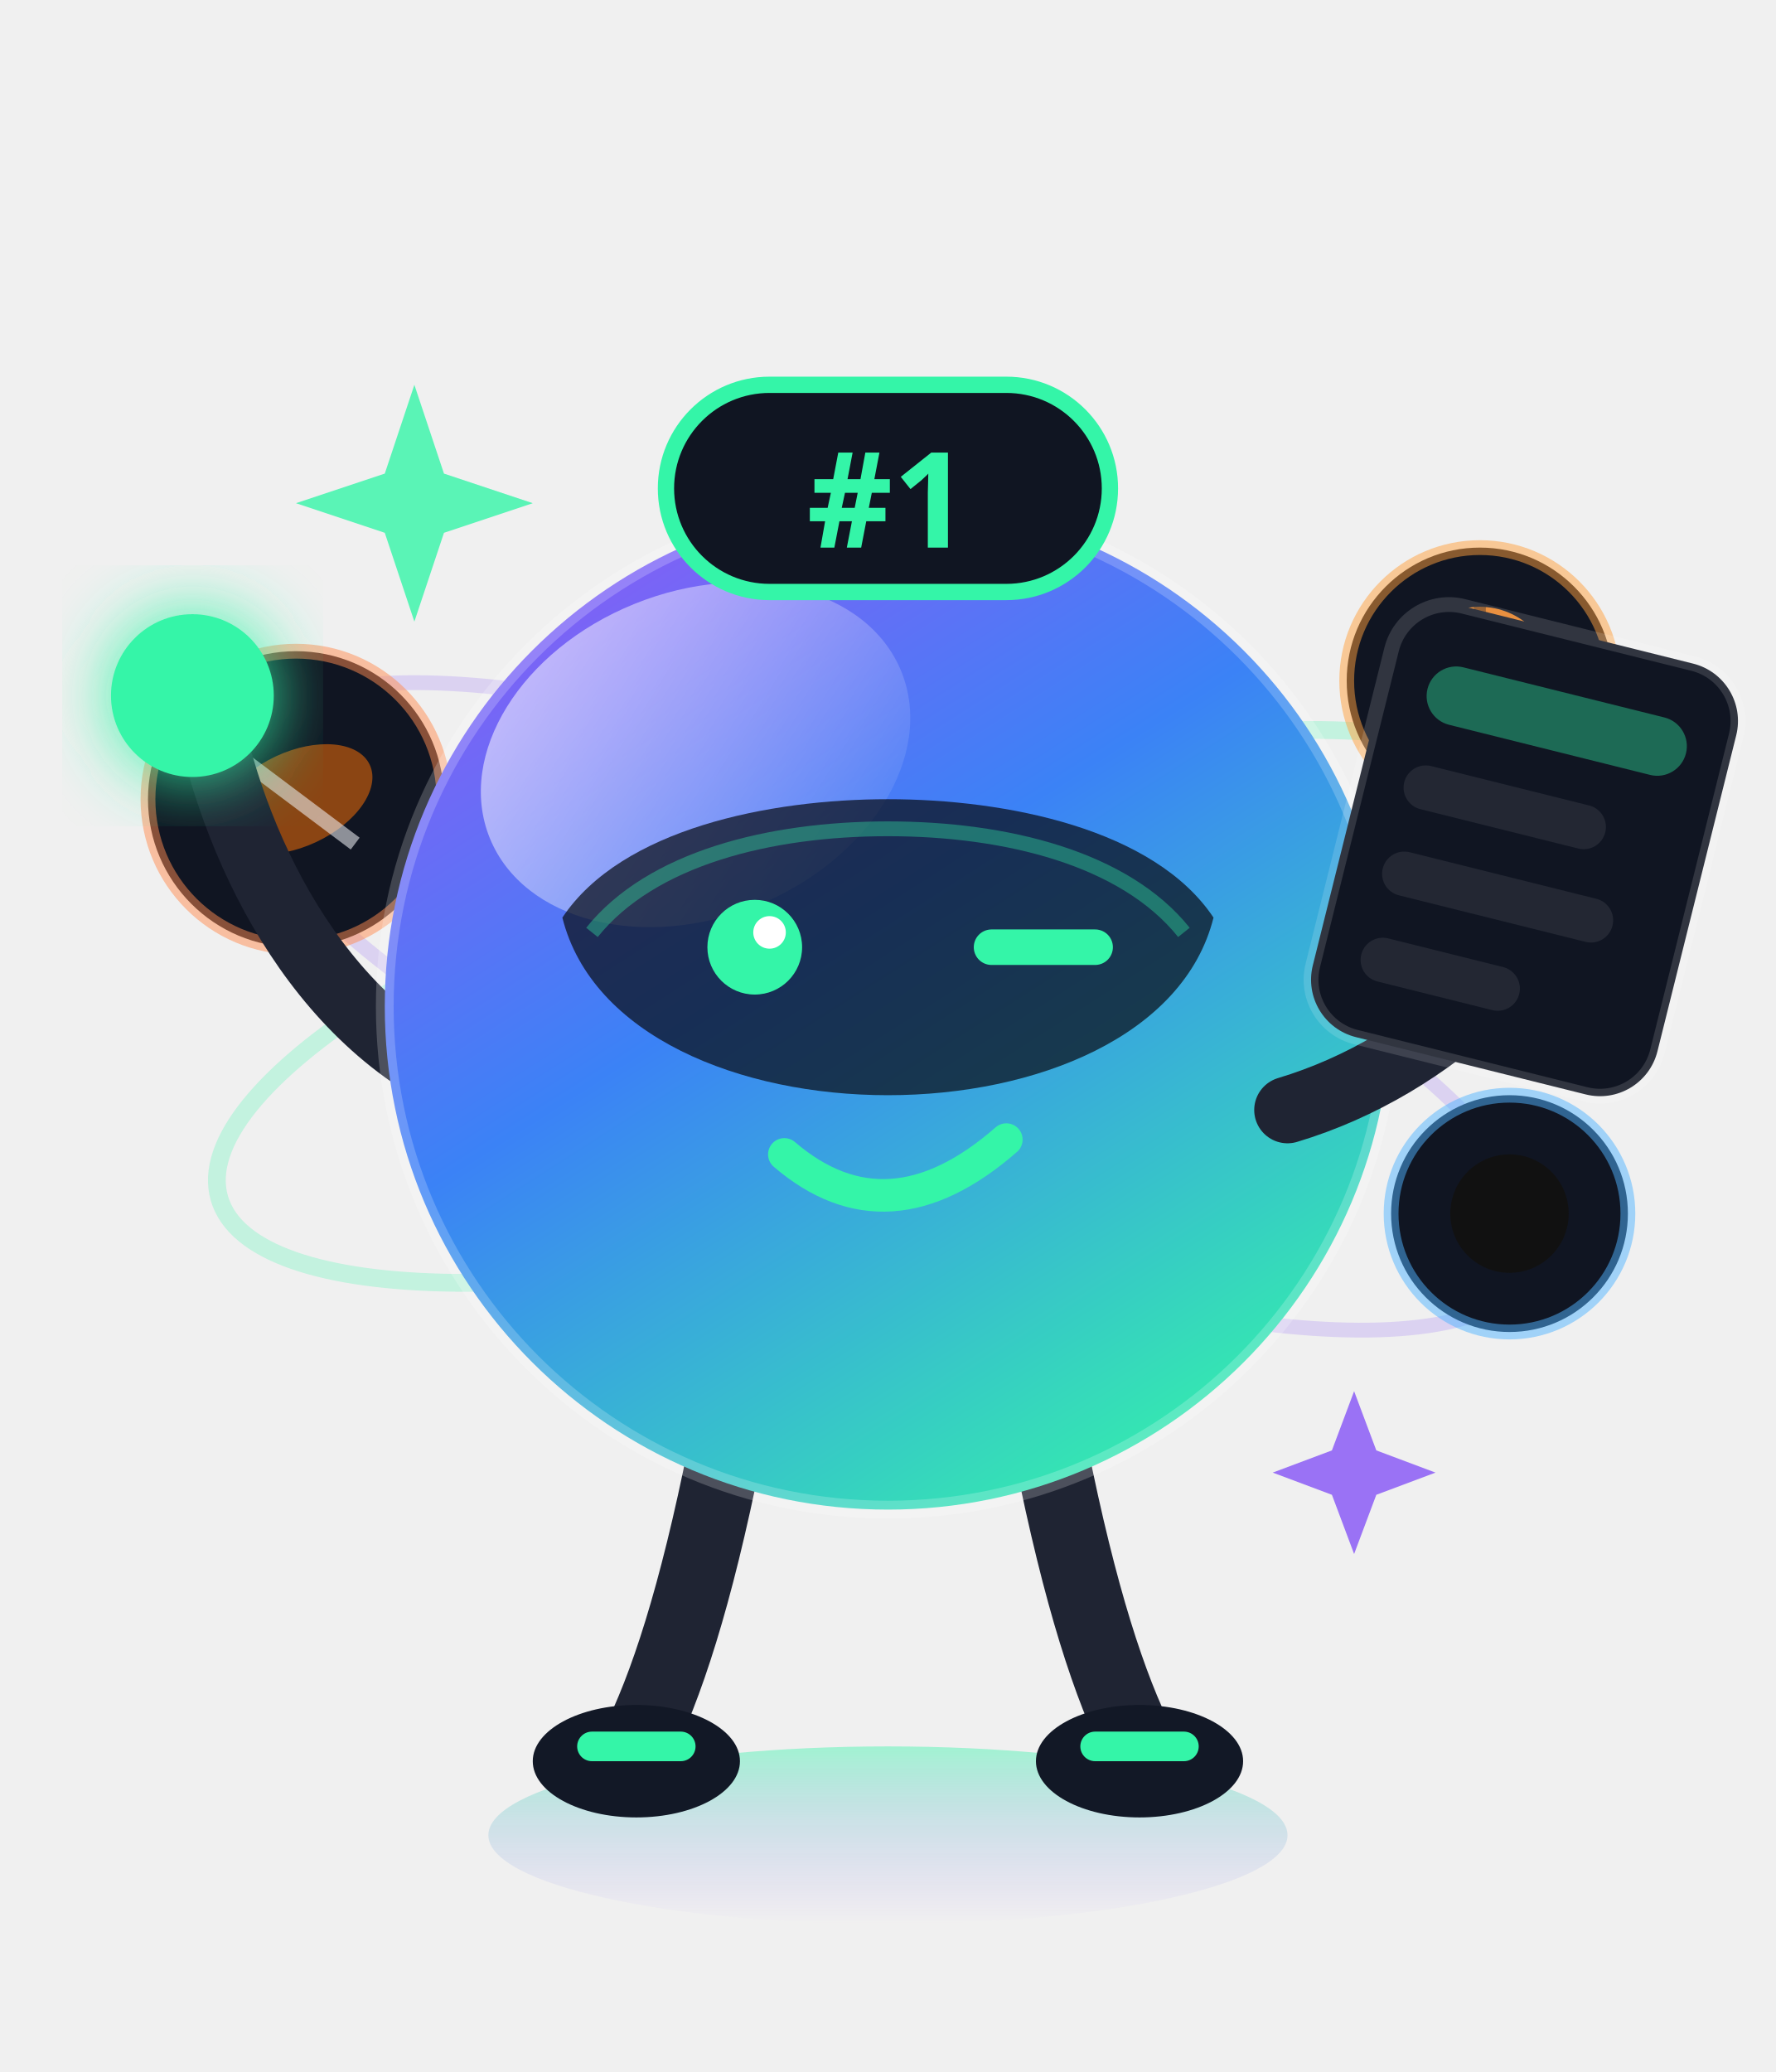
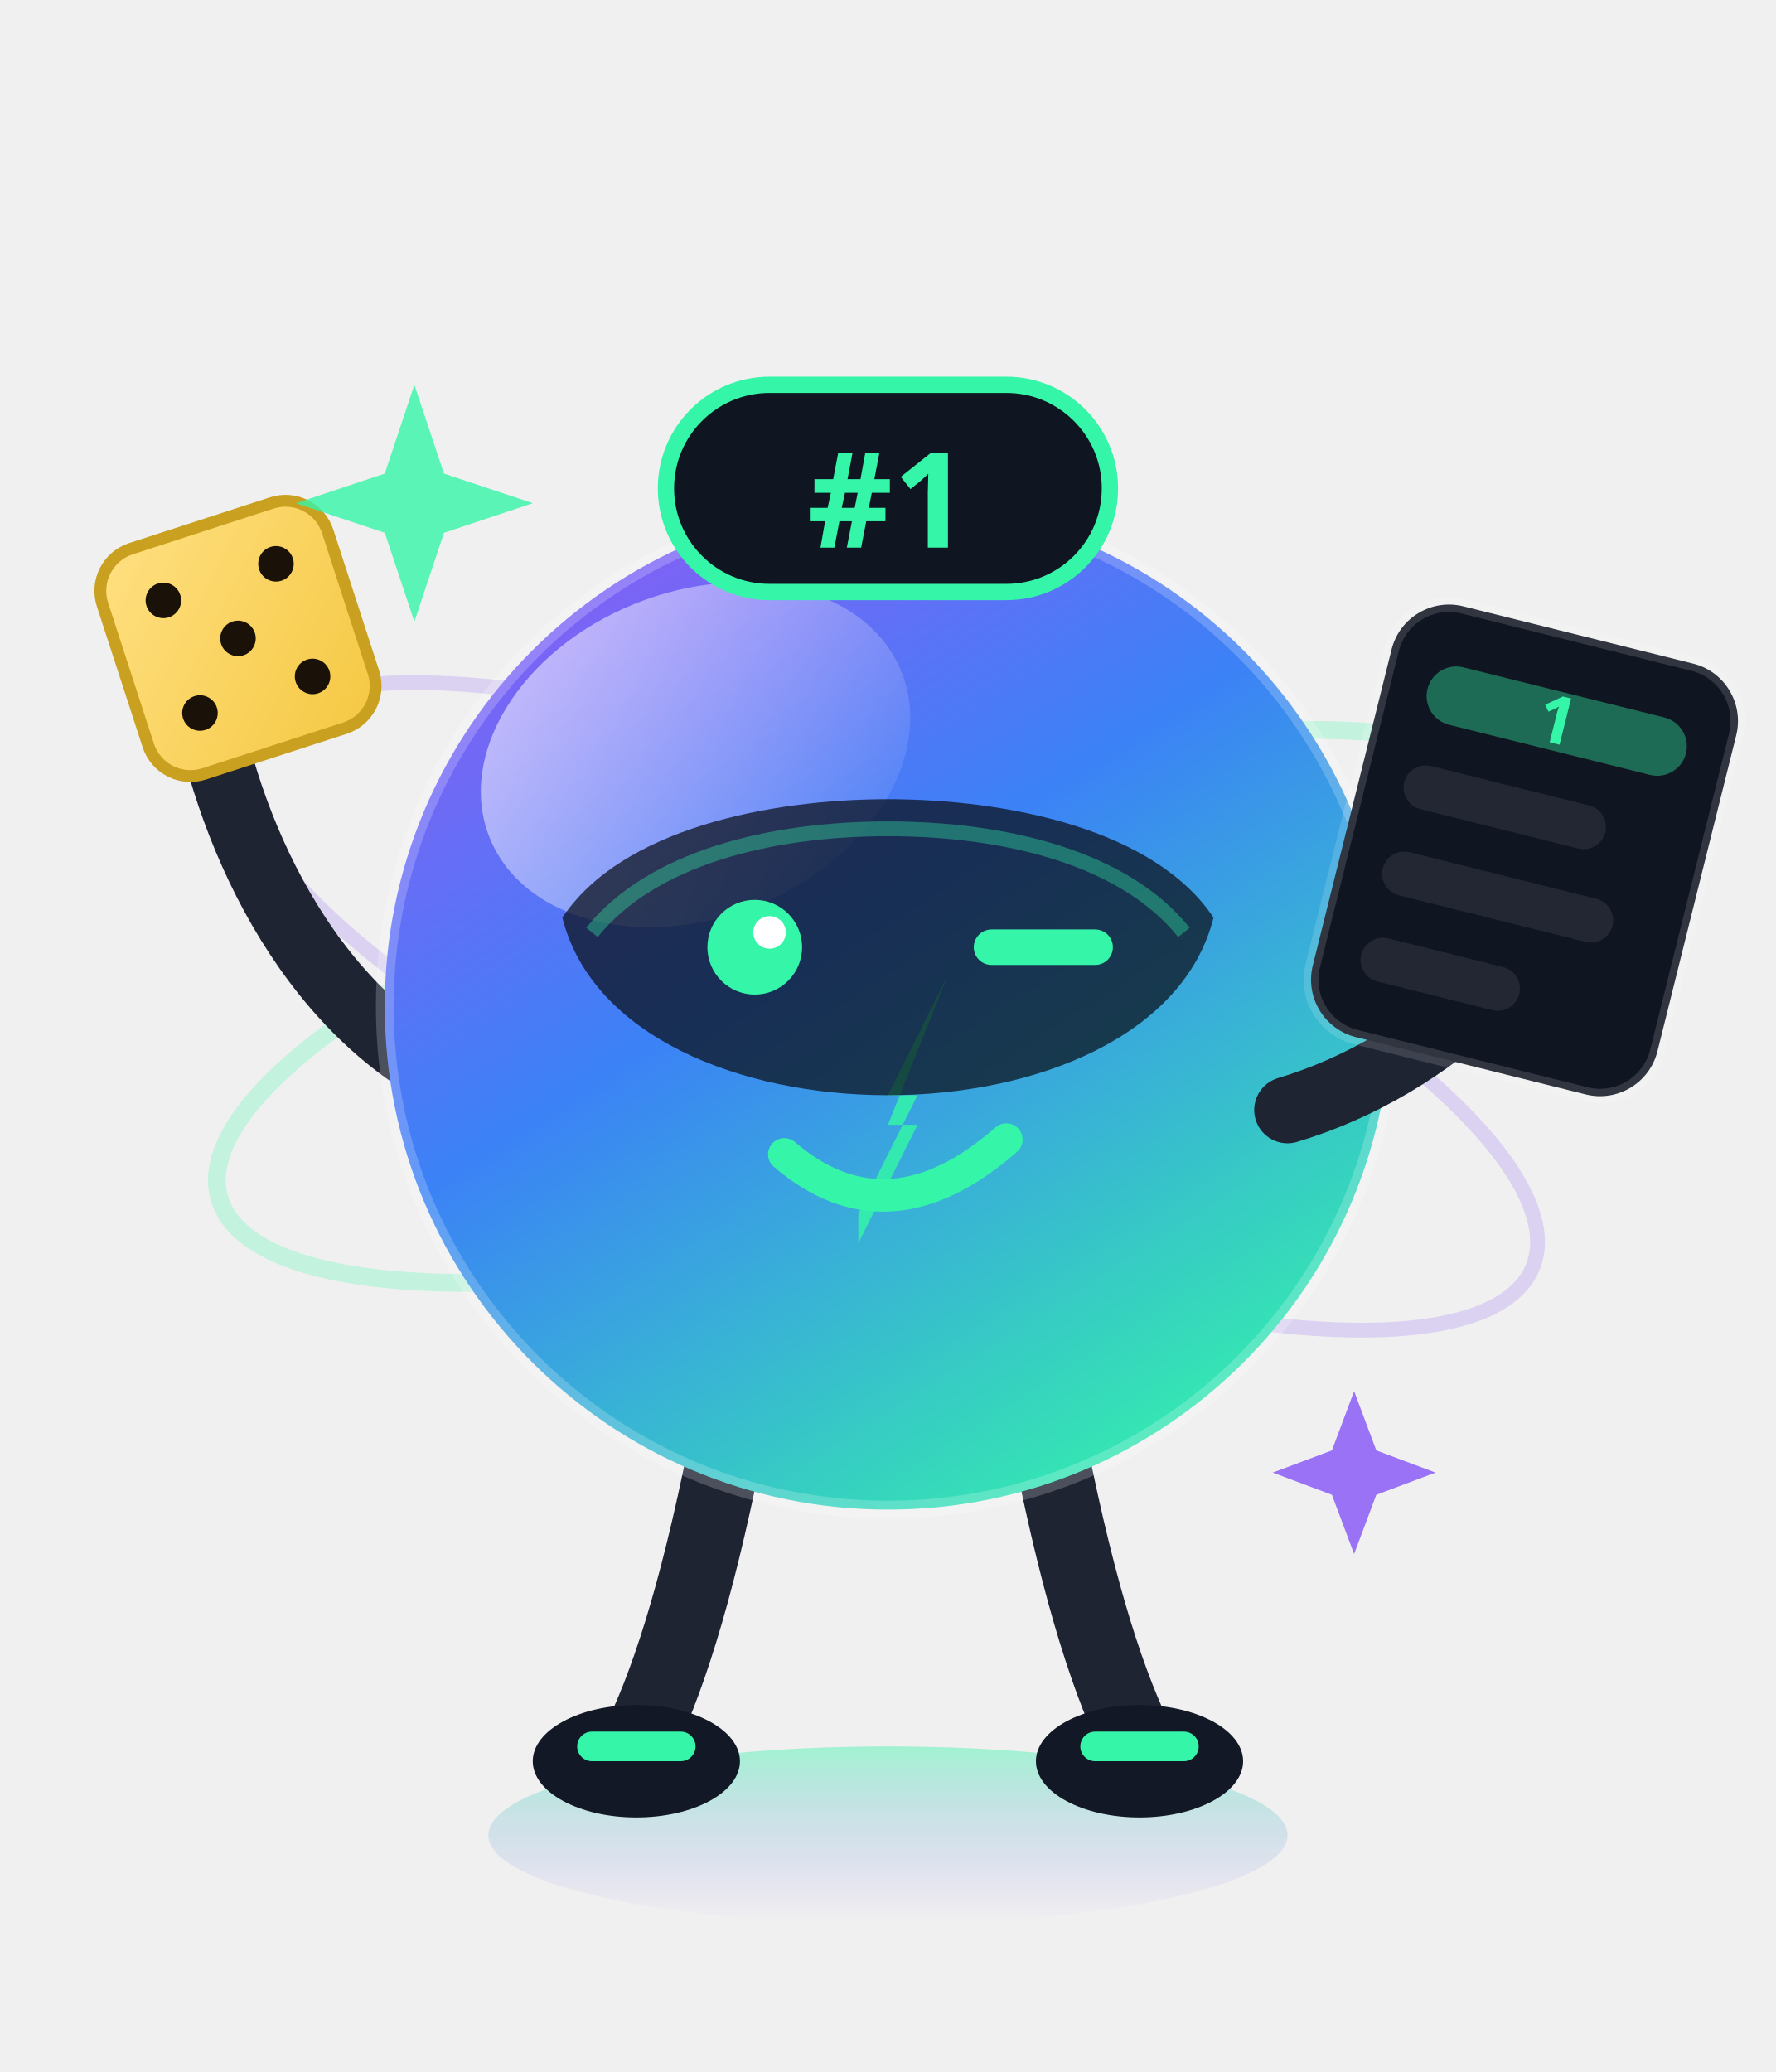
<svg xmlns="http://www.w3.org/2000/svg" viewBox="0 0 120 140" aria-hidden="true">
  <defs>
    <linearGradient id="orbBody" x1="18%" y1="0%" x2="82%" y2="100%">
      <stop offset="0%" stop-color="#8b5cf6" />
      <stop offset="42%" stop-color="#3b82f6" />
      <stop offset="100%" stop-color="#34f5a8" />
    </linearGradient>
    <linearGradient id="orbShine" x1="0%" y1="0%" x2="100%" y2="100%">
      <stop offset="0%" stop-color="#ffffff" stop-opacity="0.62" />
      <stop offset="100%" stop-color="#ffffff" stop-opacity="0" />
    </linearGradient>
    <linearGradient id="groundGlow" x1="0%" y1="0%" x2="0%" y2="100%">
      <stop offset="0%" stop-color="#34f5a8" stop-opacity="0.42" />
      <stop offset="100%" stop-color="#8b5cf6" stop-opacity="0" />
    </linearGradient>
+     <linearGradient id="goldFace" x1="0%" y1="0%" x2="100%" y2="100%">
+       <stop offset="0%" stop-color="#ffe082" />
+       <stop offset="100%" stop-color="#f5c842" />
+     </linearGradient>
    <filter id="softGlow" x="-30%" y="-30%" width="160%" height="160%">
      <feGaussianBlur stdDeviation="2.5" result="blur" />
      <feMerge>
        <feMergeNode in="blur" />
        <feMergeNode in="SourceGraphic" />
      </feMerge>
    </filter>
  </defs>
  <ellipse cx="60" cy="68" rx="47" ry="14" fill="none" stroke="rgba(52,245,168,0.24)" stroke-width="1.2" transform="rotate(-16 60 68)" />
  <ellipse cx="60" cy="68" rx="47" ry="14" fill="none" stroke="rgba(139,92,246,0.2)" stroke-width="1" transform="rotate(22 60 68)" />
-   <g>
-     <circle cx="20" cy="54" r="10" fill="#101522" stroke="rgba(255,140,80,0.5)" stroke-width="1" />
-     <ellipse cx="20" cy="54" rx="5.5" ry="3.2" fill="#8b4513" transform="rotate(-25 20 54)" />
-     <path d="M16 51 L24 57" stroke="#f4f6fa" stroke-width="1" opacity="0.55" />
-     <circle cx="100" cy="46" r="9" fill="#101522" stroke="rgba(255,160,60,0.5)" stroke-width="1" />
-     <circle cx="100" cy="46" r="5" fill="#e67e22" />
-     <path d="M95 46 H105 M100 41 V51" stroke="#1a1208" stroke-width="0.8" opacity="0.45" />
-     <circle cx="102" cy="82" r="8" fill="#101522" stroke="rgba(80,180,255,0.5)" stroke-width="1" />
-     <circle cx="102" cy="82" r="4" fill="#111" />
-   </g>
  <ellipse cx="60" cy="124" rx="27" ry="6" fill="url(#groundGlow)" />
  <path d="M49 98 C47 108 45 114 43 118" stroke="#1f2433" stroke-width="5" stroke-linecap="round" fill="none" />
  <path d="M71 98 C73 108 75 114 77 118" stroke="#1f2433" stroke-width="5" stroke-linecap="round" fill="none" />
  <ellipse cx="43" cy="119" rx="7" ry="3.8" fill="#121826" />
  <ellipse cx="77" cy="119" rx="7" ry="3.8" fill="#121826" />
  <path d="M40 118 H46 M74 118 H80" stroke="#34f5a8" stroke-width="2" stroke-linecap="round" />
  <path d="M33 74 C22 70 16 58 14 48" stroke="#1f2433" stroke-width="4.5" stroke-linecap="round" fill="none" />
-   <circle cx="13" cy="47" r="5.5" fill="#34f5a8" filter="url(#softGlow)" />
+   <g transform="translate(6 38) rotate(-18)">
+     <rect x="0" y="0" width="16" height="16" rx="3" fill="url(#goldFace)" stroke="#c9a020" stroke-width="0.8" />
+     <circle cx="4" cy="4" r="1.2" fill="#1a1208" />
+     <circle cx="12" cy="4" r="1.2" fill="#1a1208" />
+     <circle cx="8" cy="8" r="1.2" fill="#1a1208" />
+     <circle cx="4" cy="12" r="1.2" fill="#1a1208" />
+     <circle cx="12" cy="12" r="1.2" fill="#1a1208" />
+   </g>
  <circle cx="60" cy="68" r="34" fill="url(#orbBody)" stroke="rgba(255,255,255,0.2)" stroke-width="1.2" />
  <ellipse cx="47" cy="51" rx="15" ry="11" fill="url(#orbShine)" transform="rotate(-22 47 51)" />
+   <path d="M58 82 L62 74 L60 74 L64 66 L60 76 L62 76 L58 84 Z" fill="#34f5a8" opacity="0.85" />
  <path d="M38 62 C42 56 52 54 60 54 C68 54 78 56 82 62 C80 70 70 74 60 74 C50 74 40 70 38 62 Z" fill="#0a0e18" opacity="0.72" />
  <path d="M40 63 C44 58 52 56 60 56 C68 56 76 58 80 63" stroke="rgba(52,245,168,0.35)" stroke-width="1" fill="none" />
  <circle cx="51" cy="64" r="3.2" fill="#34f5a8" />
  <circle cx="52" cy="63" r="1.1" fill="#fff" />
  <path d="M67 64 H74" stroke="#34f5a8" stroke-width="2.4" stroke-linecap="round" />
  <path d="M53 78 Q60 84 68 77" stroke="#34f5a8" stroke-width="2.2" stroke-linecap="round" fill="none" />
  <g transform="translate(60 33)">
    <rect x="-15" y="-7" width="30" height="14" rx="7" fill="#101522" stroke="#34f5a8" stroke-width="1.1" />
    <text x="0" y="4" text-anchor="middle" font-family="system-ui,sans-serif" font-size="9" font-weight="800" fill="#34f5a8">#1</text>
  </g>
  <path d="M87 75 C97 72 105 64 109 55" stroke="#1f2433" stroke-width="4.5" stroke-linecap="round" fill="none" />
  <g transform="translate(95 40) rotate(14)">
    <rect width="24" height="30" rx="4" fill="#101522" stroke="rgba(255,255,255,0.14)" stroke-width="1" />
    <rect x="3" y="4" width="18" height="4" rx="2" fill="rgba(52,245,168,0.38)" />
+     <text x="12" y="7.5" text-anchor="middle" font-family="system-ui,sans-serif" font-size="4.5" font-weight="800" fill="#34f5a8">1</text>
    <rect x="3" y="11" width="14" height="3" rx="1.5" fill="rgba(255,255,255,0.08)" />
    <rect x="3" y="17" width="16" height="3" rx="1.5" fill="rgba(255,255,255,0.08)" />
    <rect x="3" y="23" width="11" height="3" rx="1.5" fill="rgba(255,255,255,0.08)" />
  </g>
  <path d="M26 32 L28 26 L30 32 L36 34 L30 36 L28 42 L26 36 L20 34 Z" fill="#34f5a8" opacity="0.8" />
  <path d="M90 98 L91.5 94 L93 98 L97 99.5 L93 101 L91.5 105 L90 101 L86 99.5 Z" fill="#8b5cf6" opacity="0.85" />
</svg>
